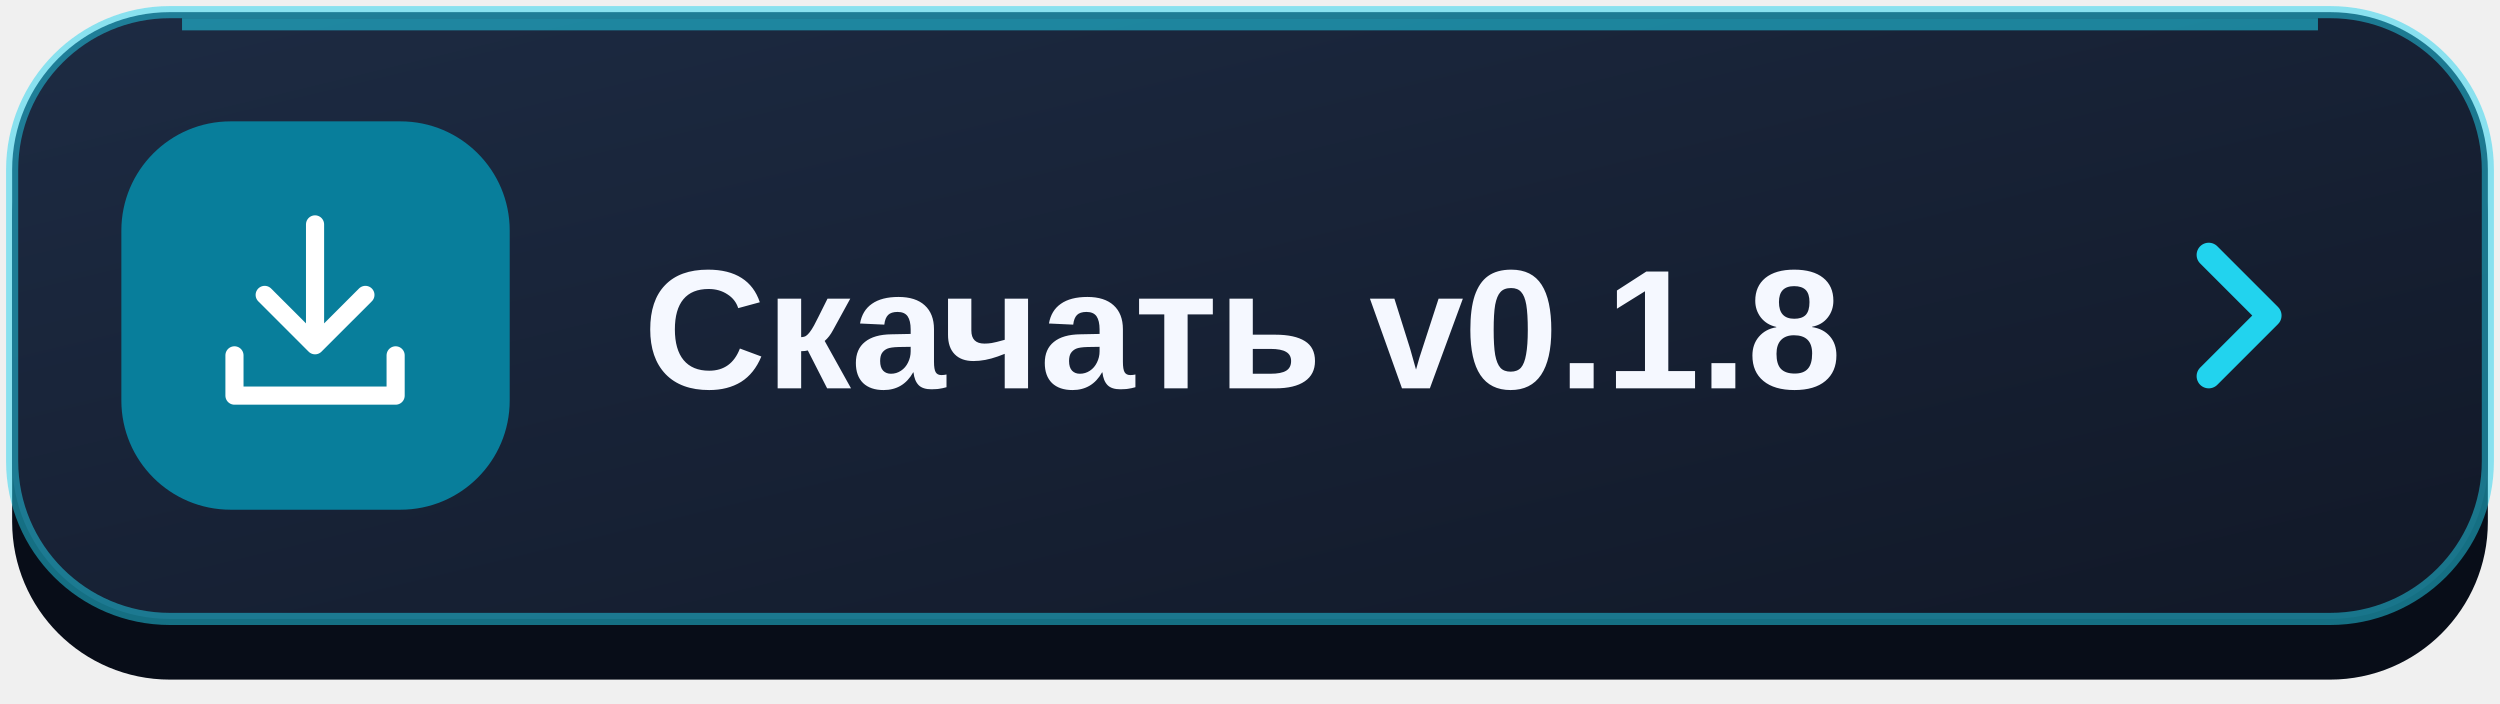
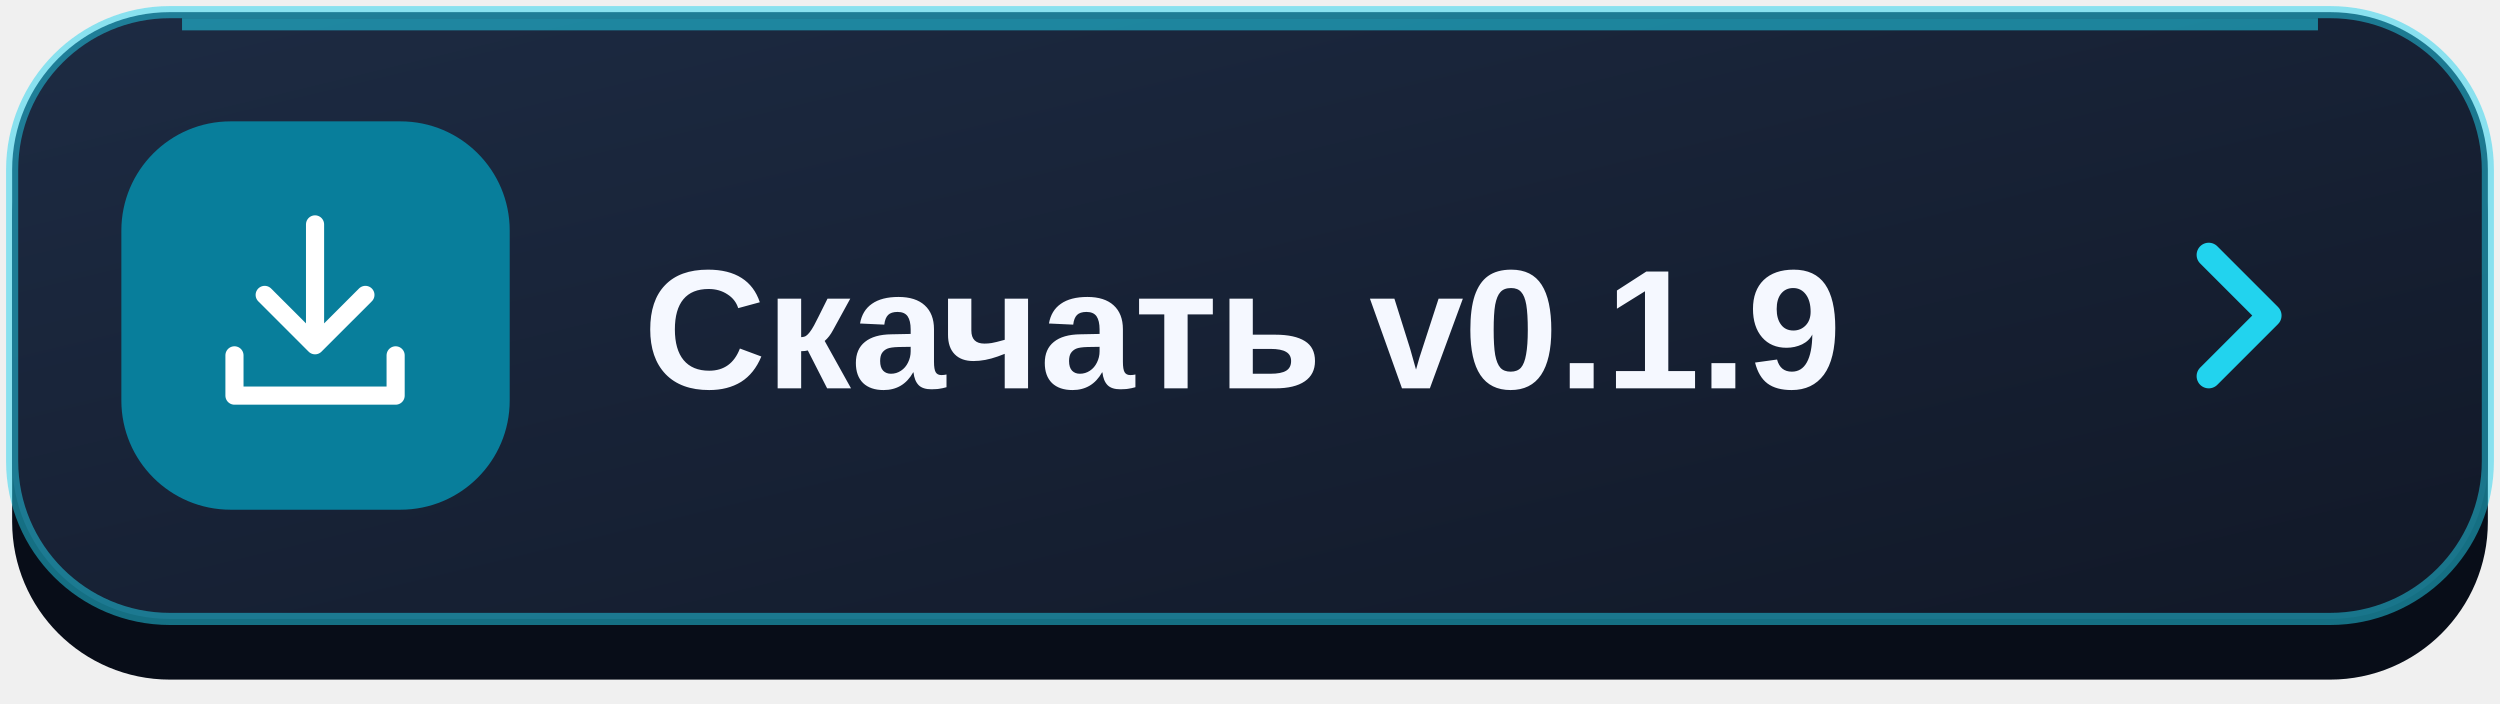
- <svg xmlns="http://www.w3.org/2000/svg" width="206" height="58" viewBox="0 0 206 58" role="img" aria-label="Скачать v0.1.8">
+ <svg xmlns="http://www.w3.org/2000/svg" width="206" height="58" viewBox="0 0 206 58" role="img" aria-label="Скачать v0.1.9">
  <defs>
    <linearGradient id="body" x2="1" y2="1">
      <stop stop-color="#1d2b43" />
      <stop offset="1" stop-color="#111827" />
    </linearGradient>
    <linearGradient id="accent">
      <stop stop-color="#087e9b" />
      <stop offset="1" stop-color="#22d3ee" />
    </linearGradient>
  </defs>
  <rect x="1" y="5" width="204" height="51" rx="13" fill="#080d18" />
  <rect x="1" y="1" width="204" height="50" rx="13" fill="url(#body)" stroke="#22d3ee" stroke-opacity=".5" />
  <path d="M15 2h176" stroke="#22d3ee" stroke-opacity=".55" />
  <rect x="10" y="10" width="32" height="32" rx="9" fill="#087e9b" />
  <g transform="translate(16 16) scale(.83)" fill="none" stroke="#fff" stroke-width="1.8" stroke-linecap="round" stroke-linejoin="round">
    <path d="M12 3v12m-5-5 5 5 5-5M4 16v4h16v-4" />
  </g>
-   <text x="53" y="32" fill="#f5f8ff" font-family="Arial,Helvetica,sans-serif" font-size="14" font-weight="700">Скачать v0.1.8</text>
+   <text x="53" y="32" fill="#f5f8ff" font-family="Arial,Helvetica,sans-serif" font-size="14" font-weight="700">Скачать v0.1.9</text>
  <path d="m182 21 5 5-5 5" fill="none" stroke="#22d3ee" stroke-width="2" stroke-linecap="round" stroke-linejoin="round" />
</svg>
